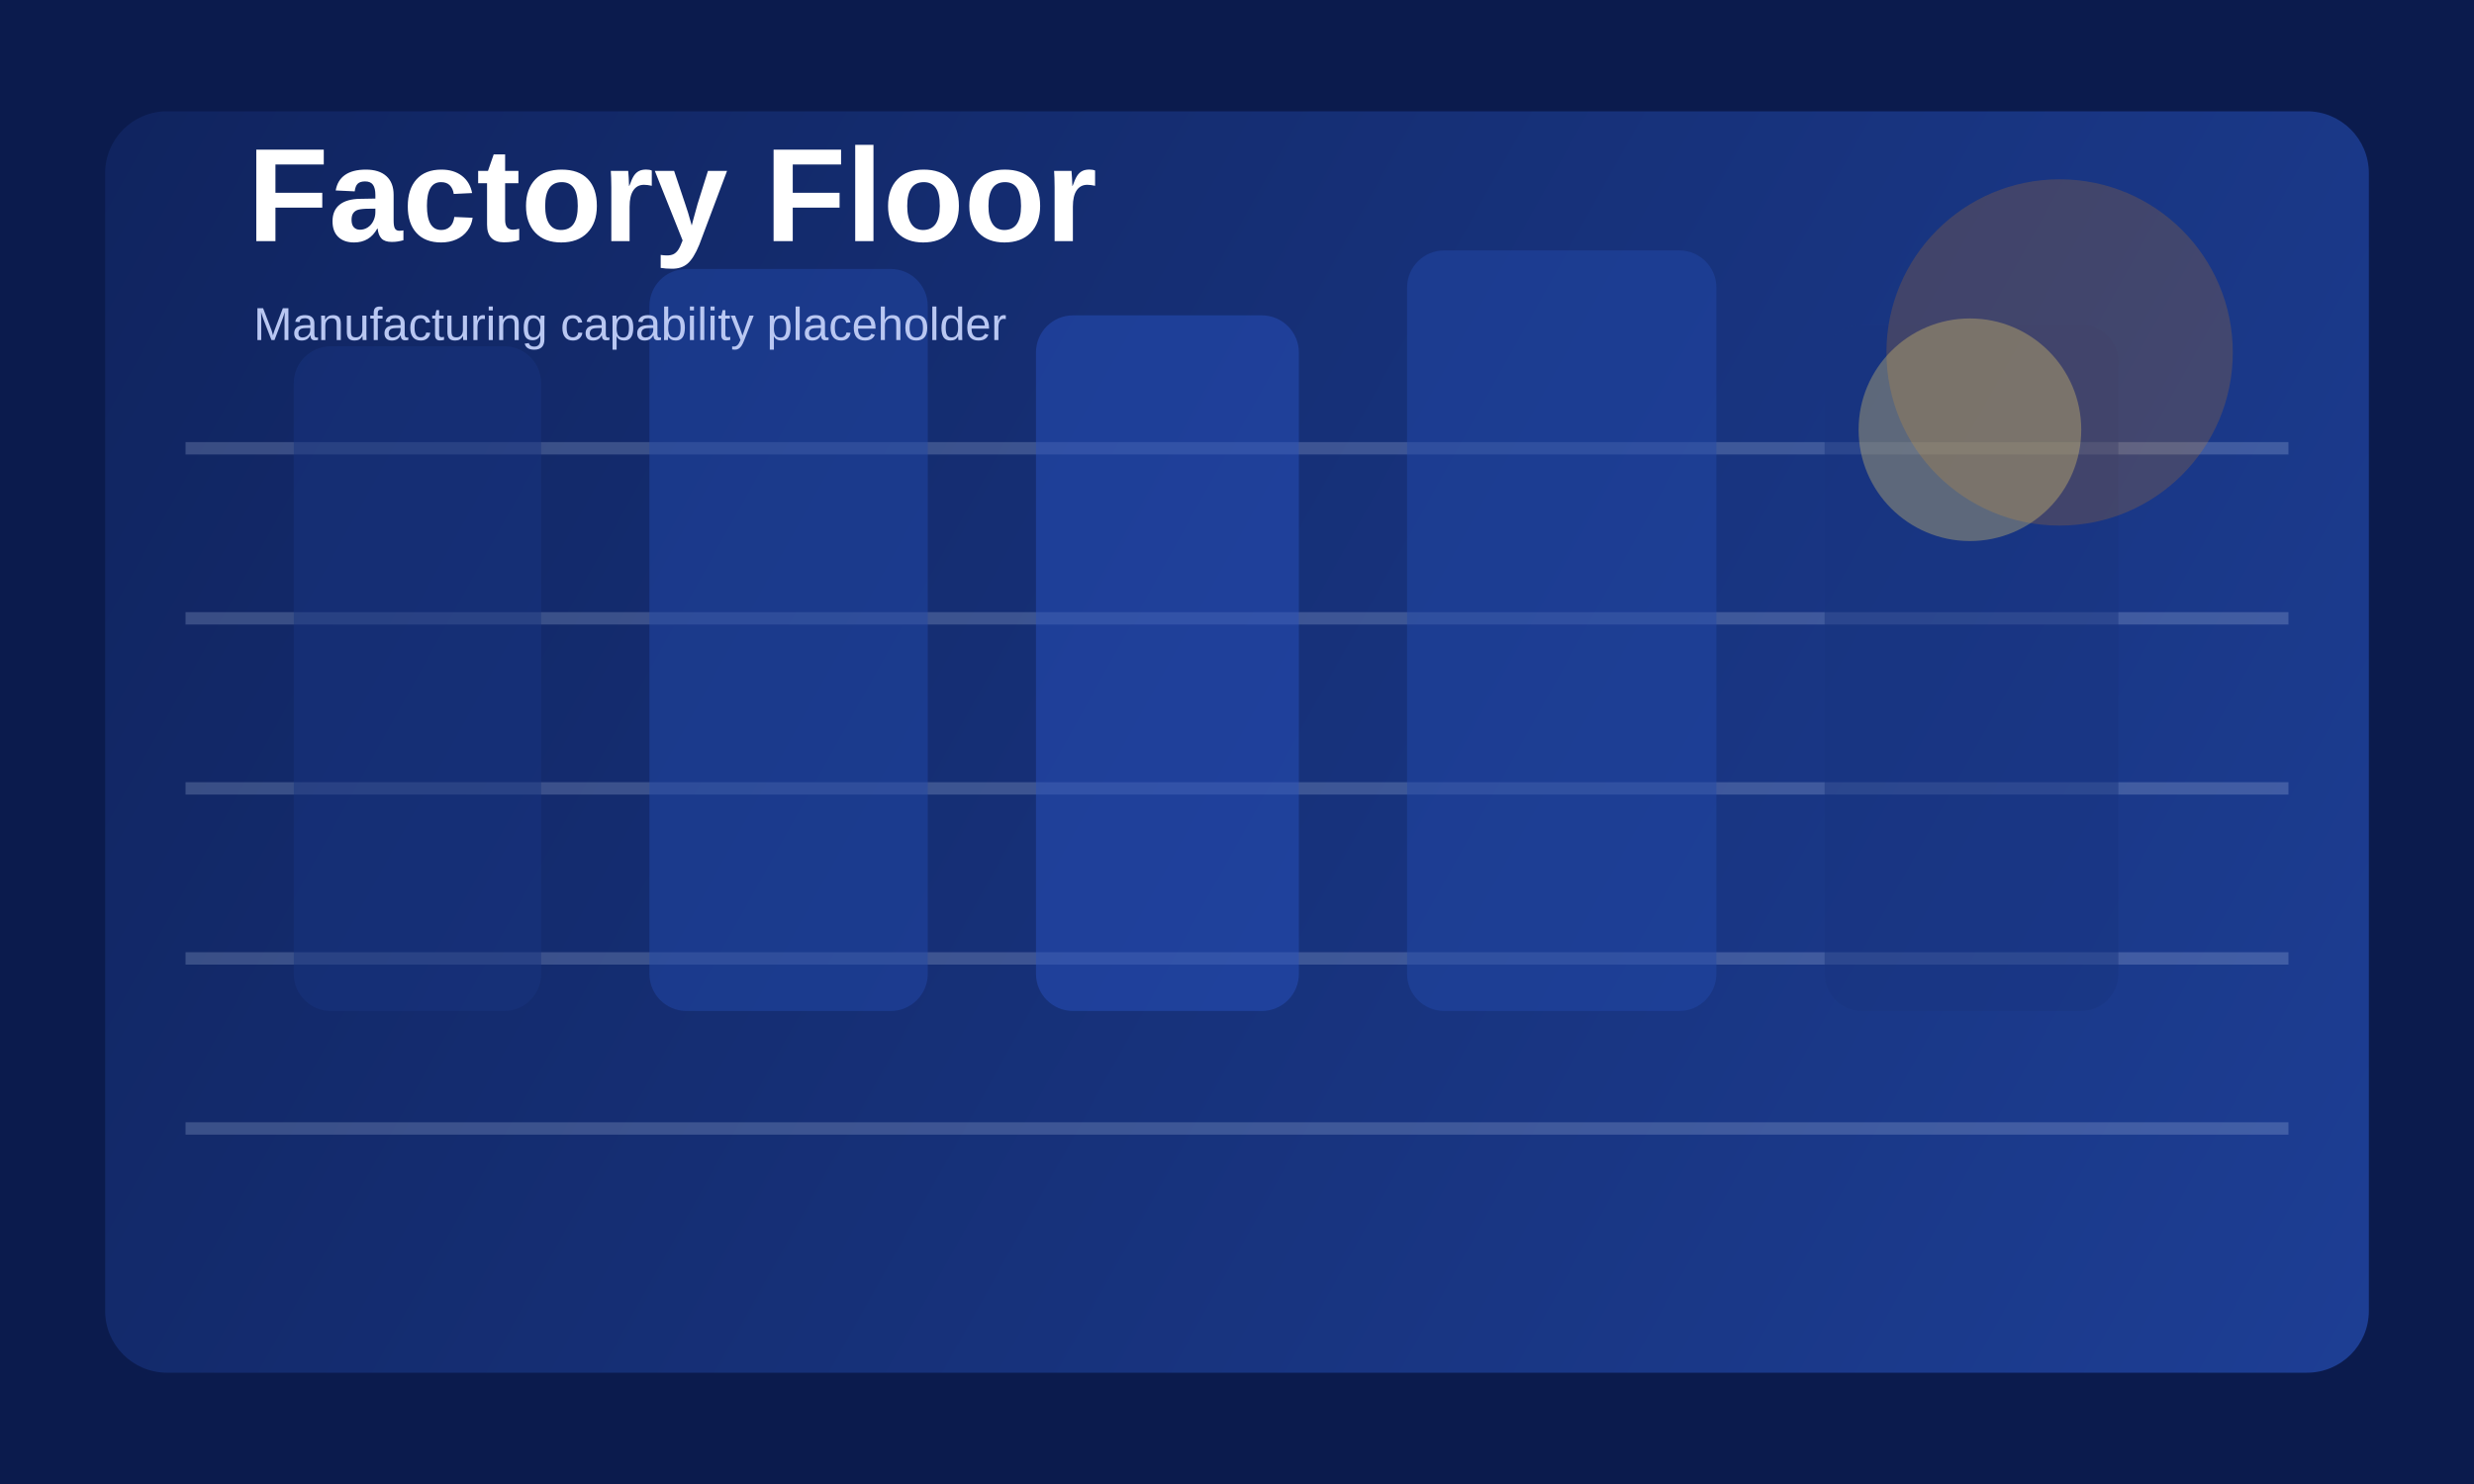
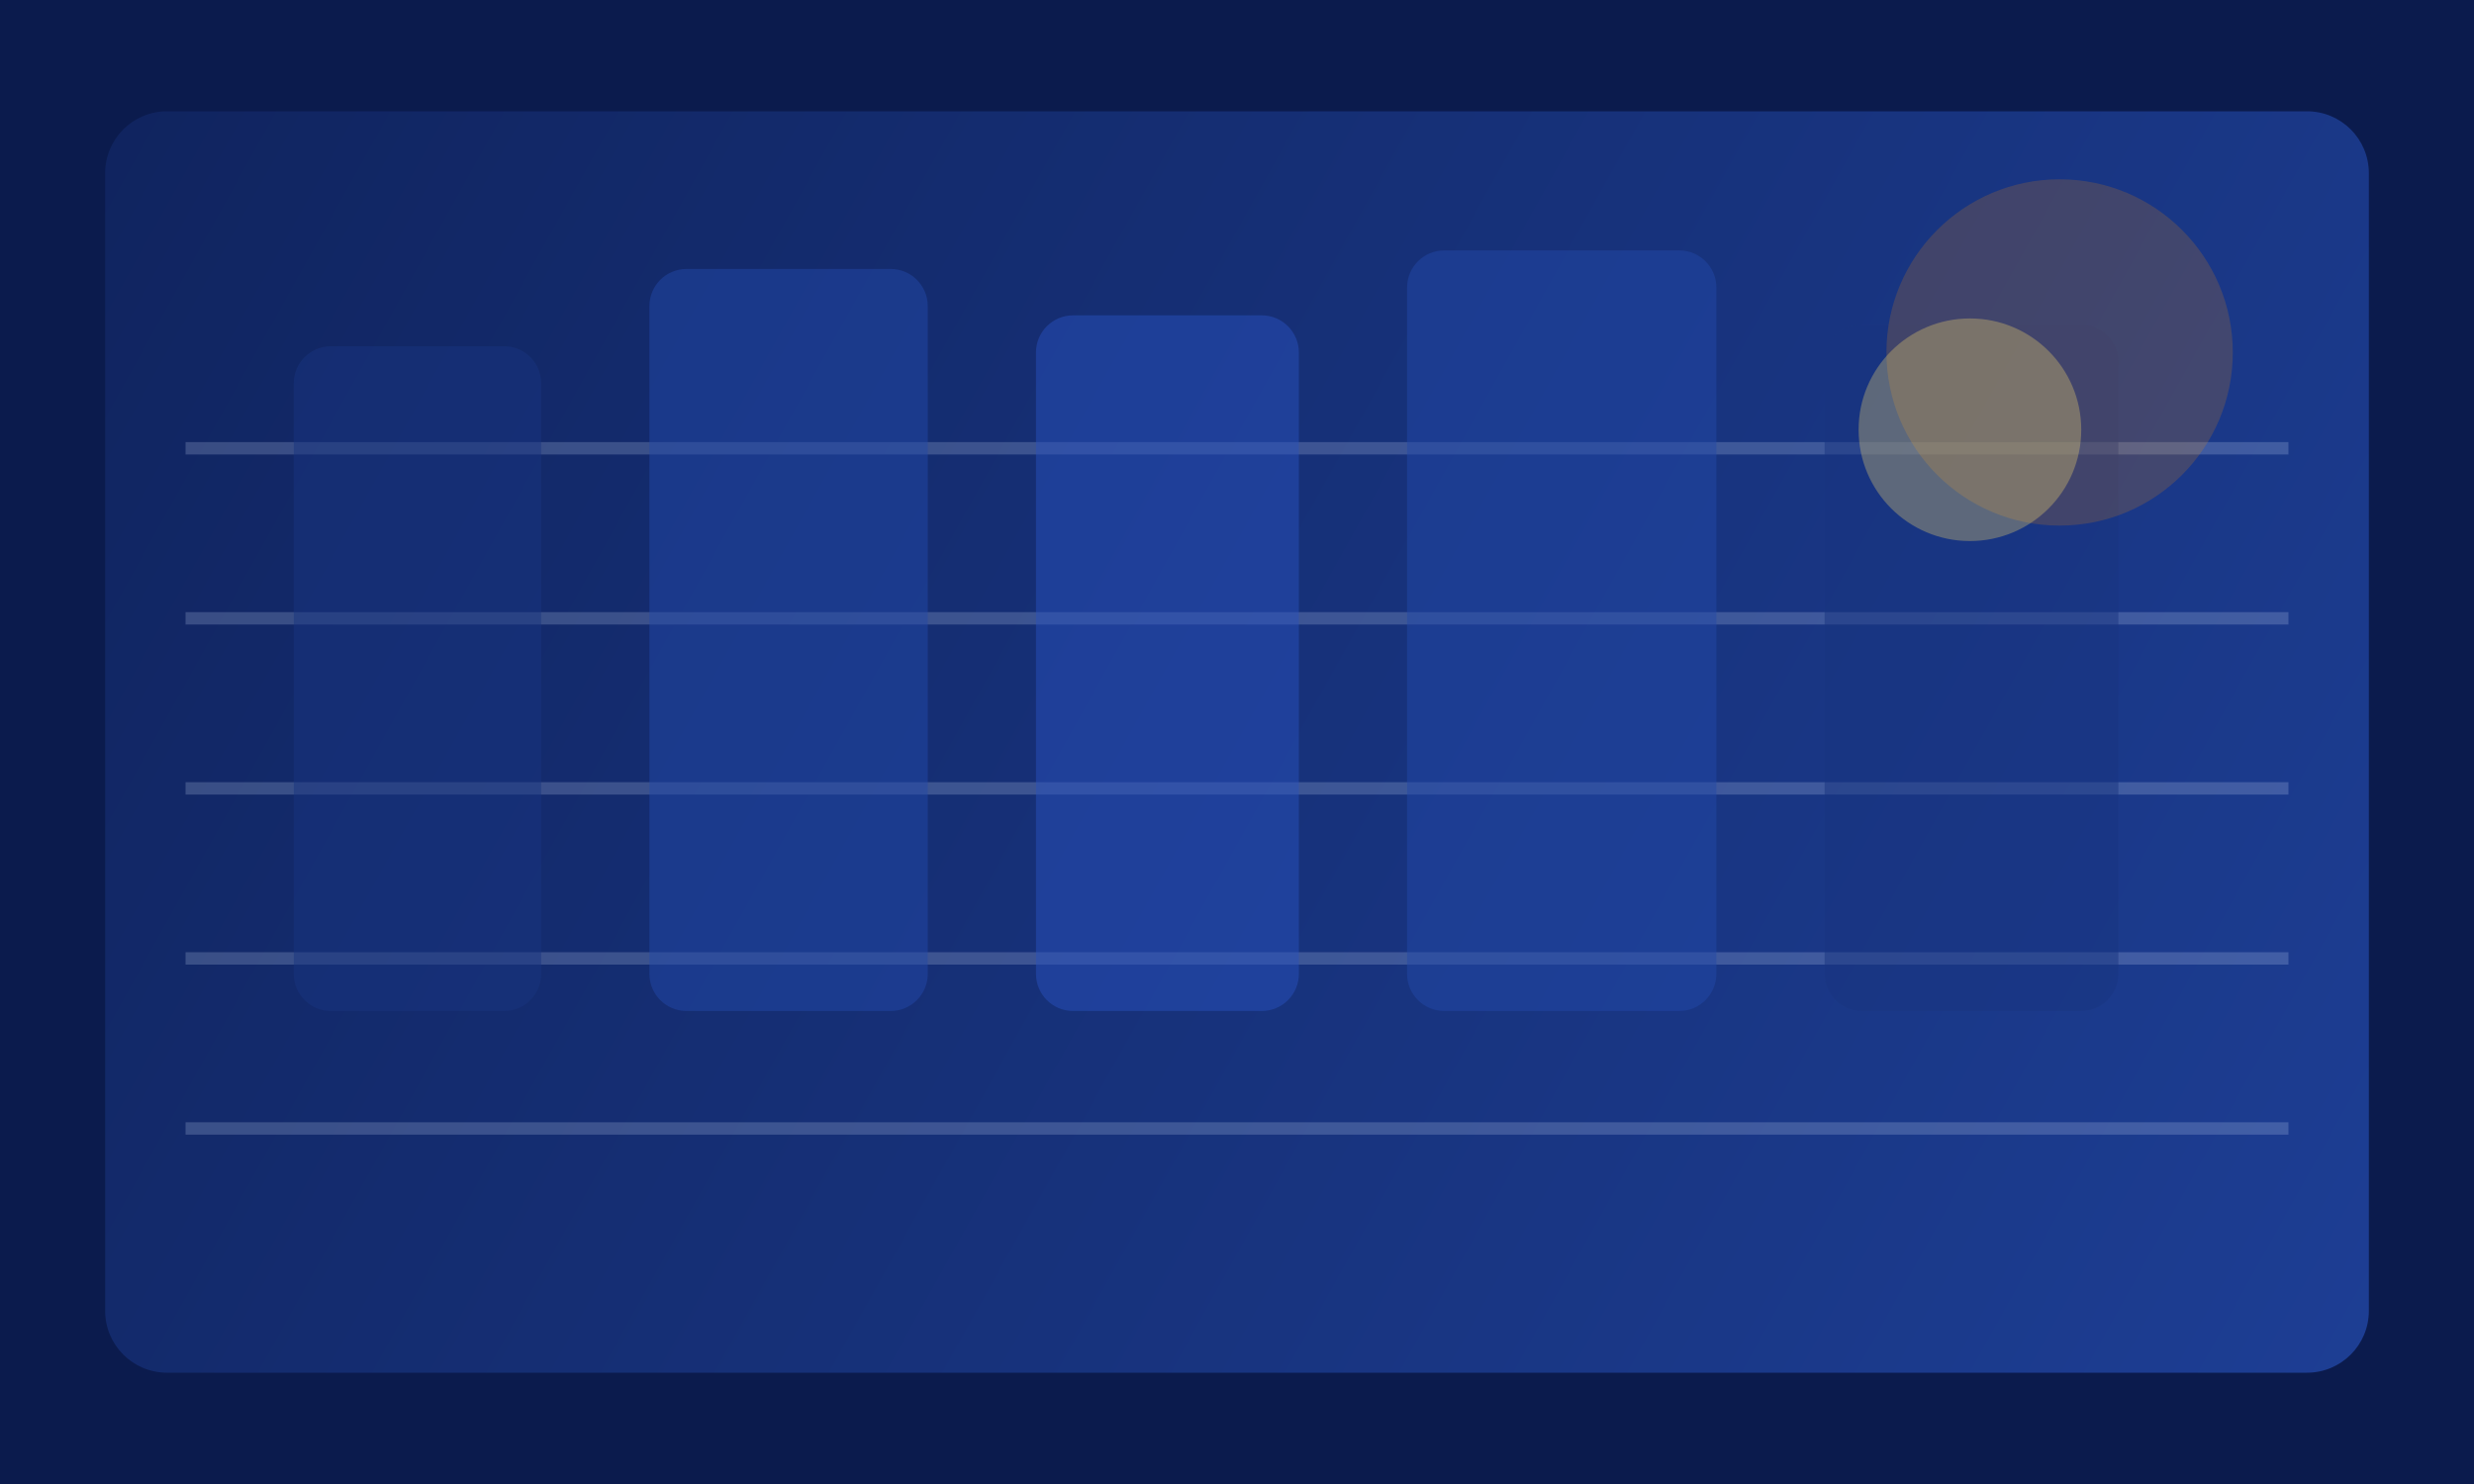
<svg xmlns="http://www.w3.org/2000/svg" width="1600" height="960" viewBox="0 0 1600 960" fill="none">
  <rect width="1600" height="960" fill="#0B1B4D" />
  <rect x="68" y="72" width="1464" height="816" rx="40" fill="url(#bg)" />
  <g opacity="0.2">
    <path d="M120 730H1480" stroke="#D9E4FF" stroke-width="8" />
    <path d="M120 620H1480" stroke="#D9E4FF" stroke-width="8" />
    <path d="M120 510H1480" stroke="#D9E4FF" stroke-width="8" />
    <path d="M120 400H1480" stroke="#D9E4FF" stroke-width="8" />
    <path d="M120 290H1480" stroke="#D9E4FF" stroke-width="8" />
  </g>
  <g opacity="0.5">
    <rect x="190" y="224" width="160" height="430" rx="24" fill="#18347F" />
    <rect x="420" y="174" width="180" height="480" rx="24" fill="#2147A8" />
    <rect x="670" y="204" width="170" height="450" rx="24" fill="#274FBB" />
    <rect x="910" y="162" width="200" height="492" rx="24" fill="#2147A8" />
    <rect x="1180" y="210" width="190" height="444" rx="24" fill="#18347F" />
  </g>
  <circle cx="1332" cy="228" r="112" fill="#FD8B00" fill-opacity="0.18" />
  <circle cx="1274" cy="278" r="72" fill="#FFE16D" fill-opacity="0.3" />
-   <text x="160" y="156" fill="#FFFFFF" font-family="Arial, sans-serif" font-size="86" font-weight="700">Factory Floor</text>
-   <text x="164" y="220" fill="#B9C7F2" font-family="Arial, sans-serif" font-size="30">Manufacturing capability placeholder</text>
  <defs>
    <linearGradient id="bg" x1="68" y1="72" x2="1532" y2="888" gradientUnits="userSpaceOnUse">
      <stop stop-color="#10245F" />
      <stop offset="1" stop-color="#1D3E94" />
    </linearGradient>
  </defs>
</svg>
